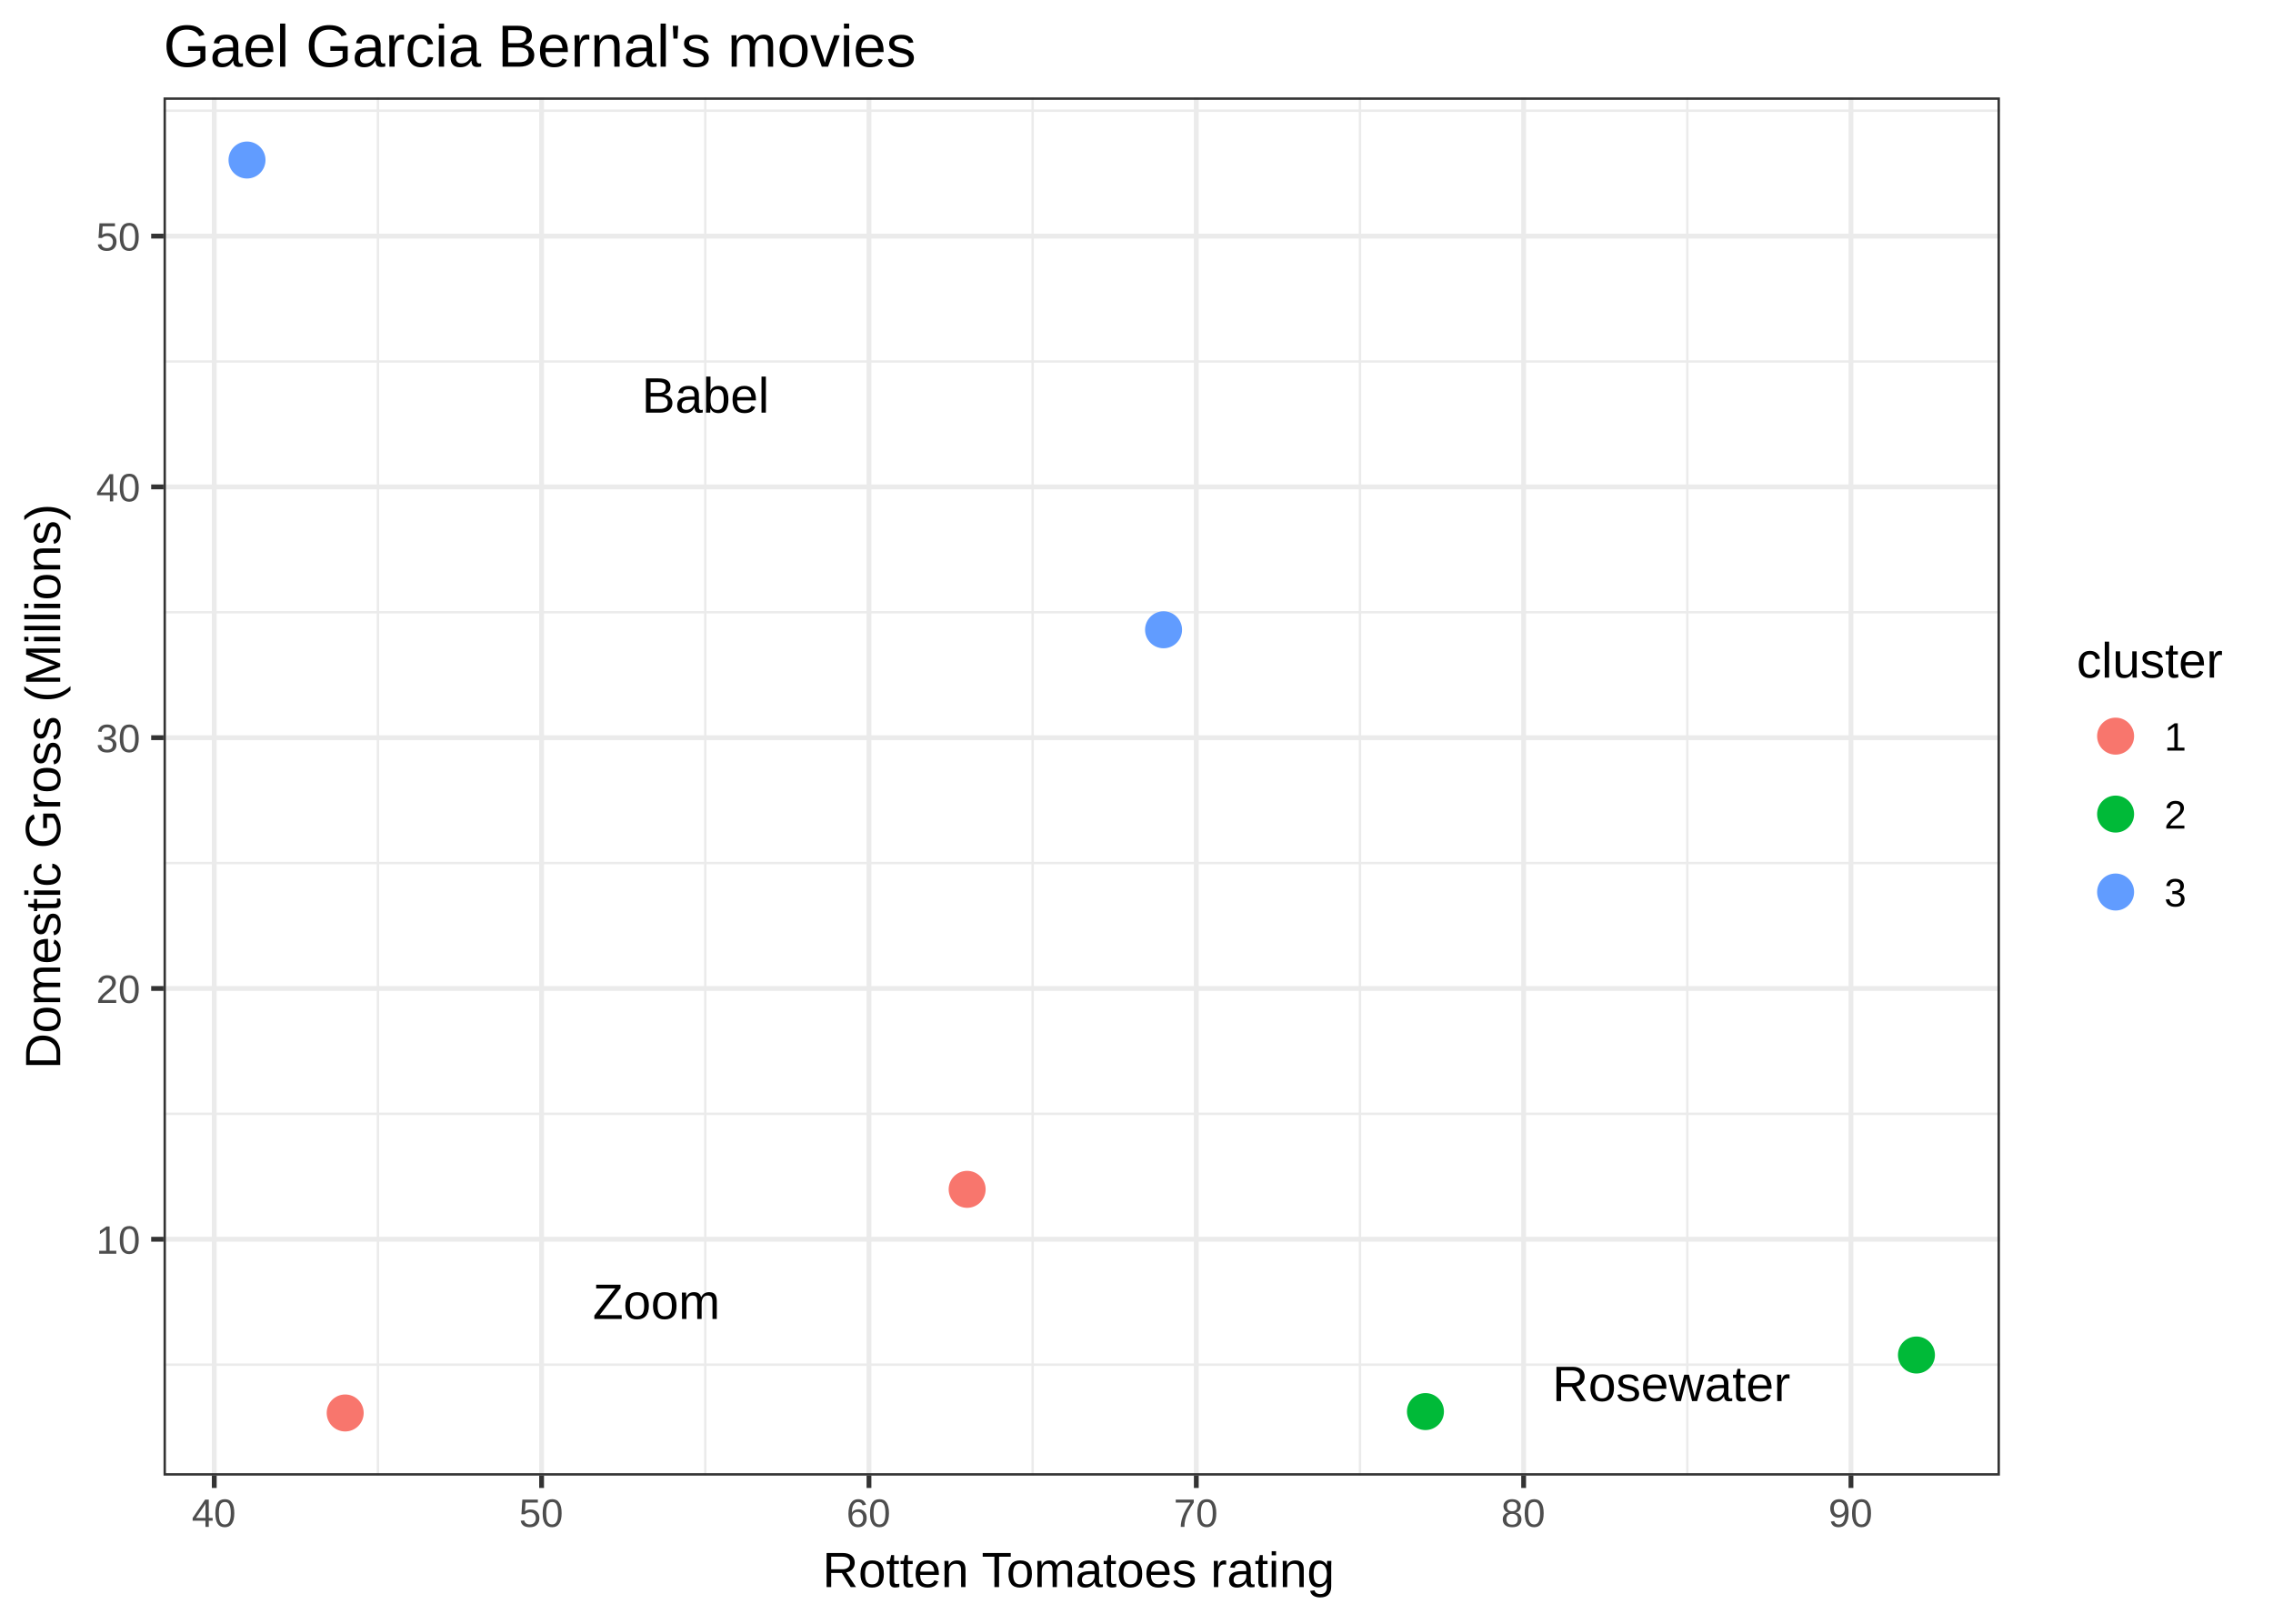
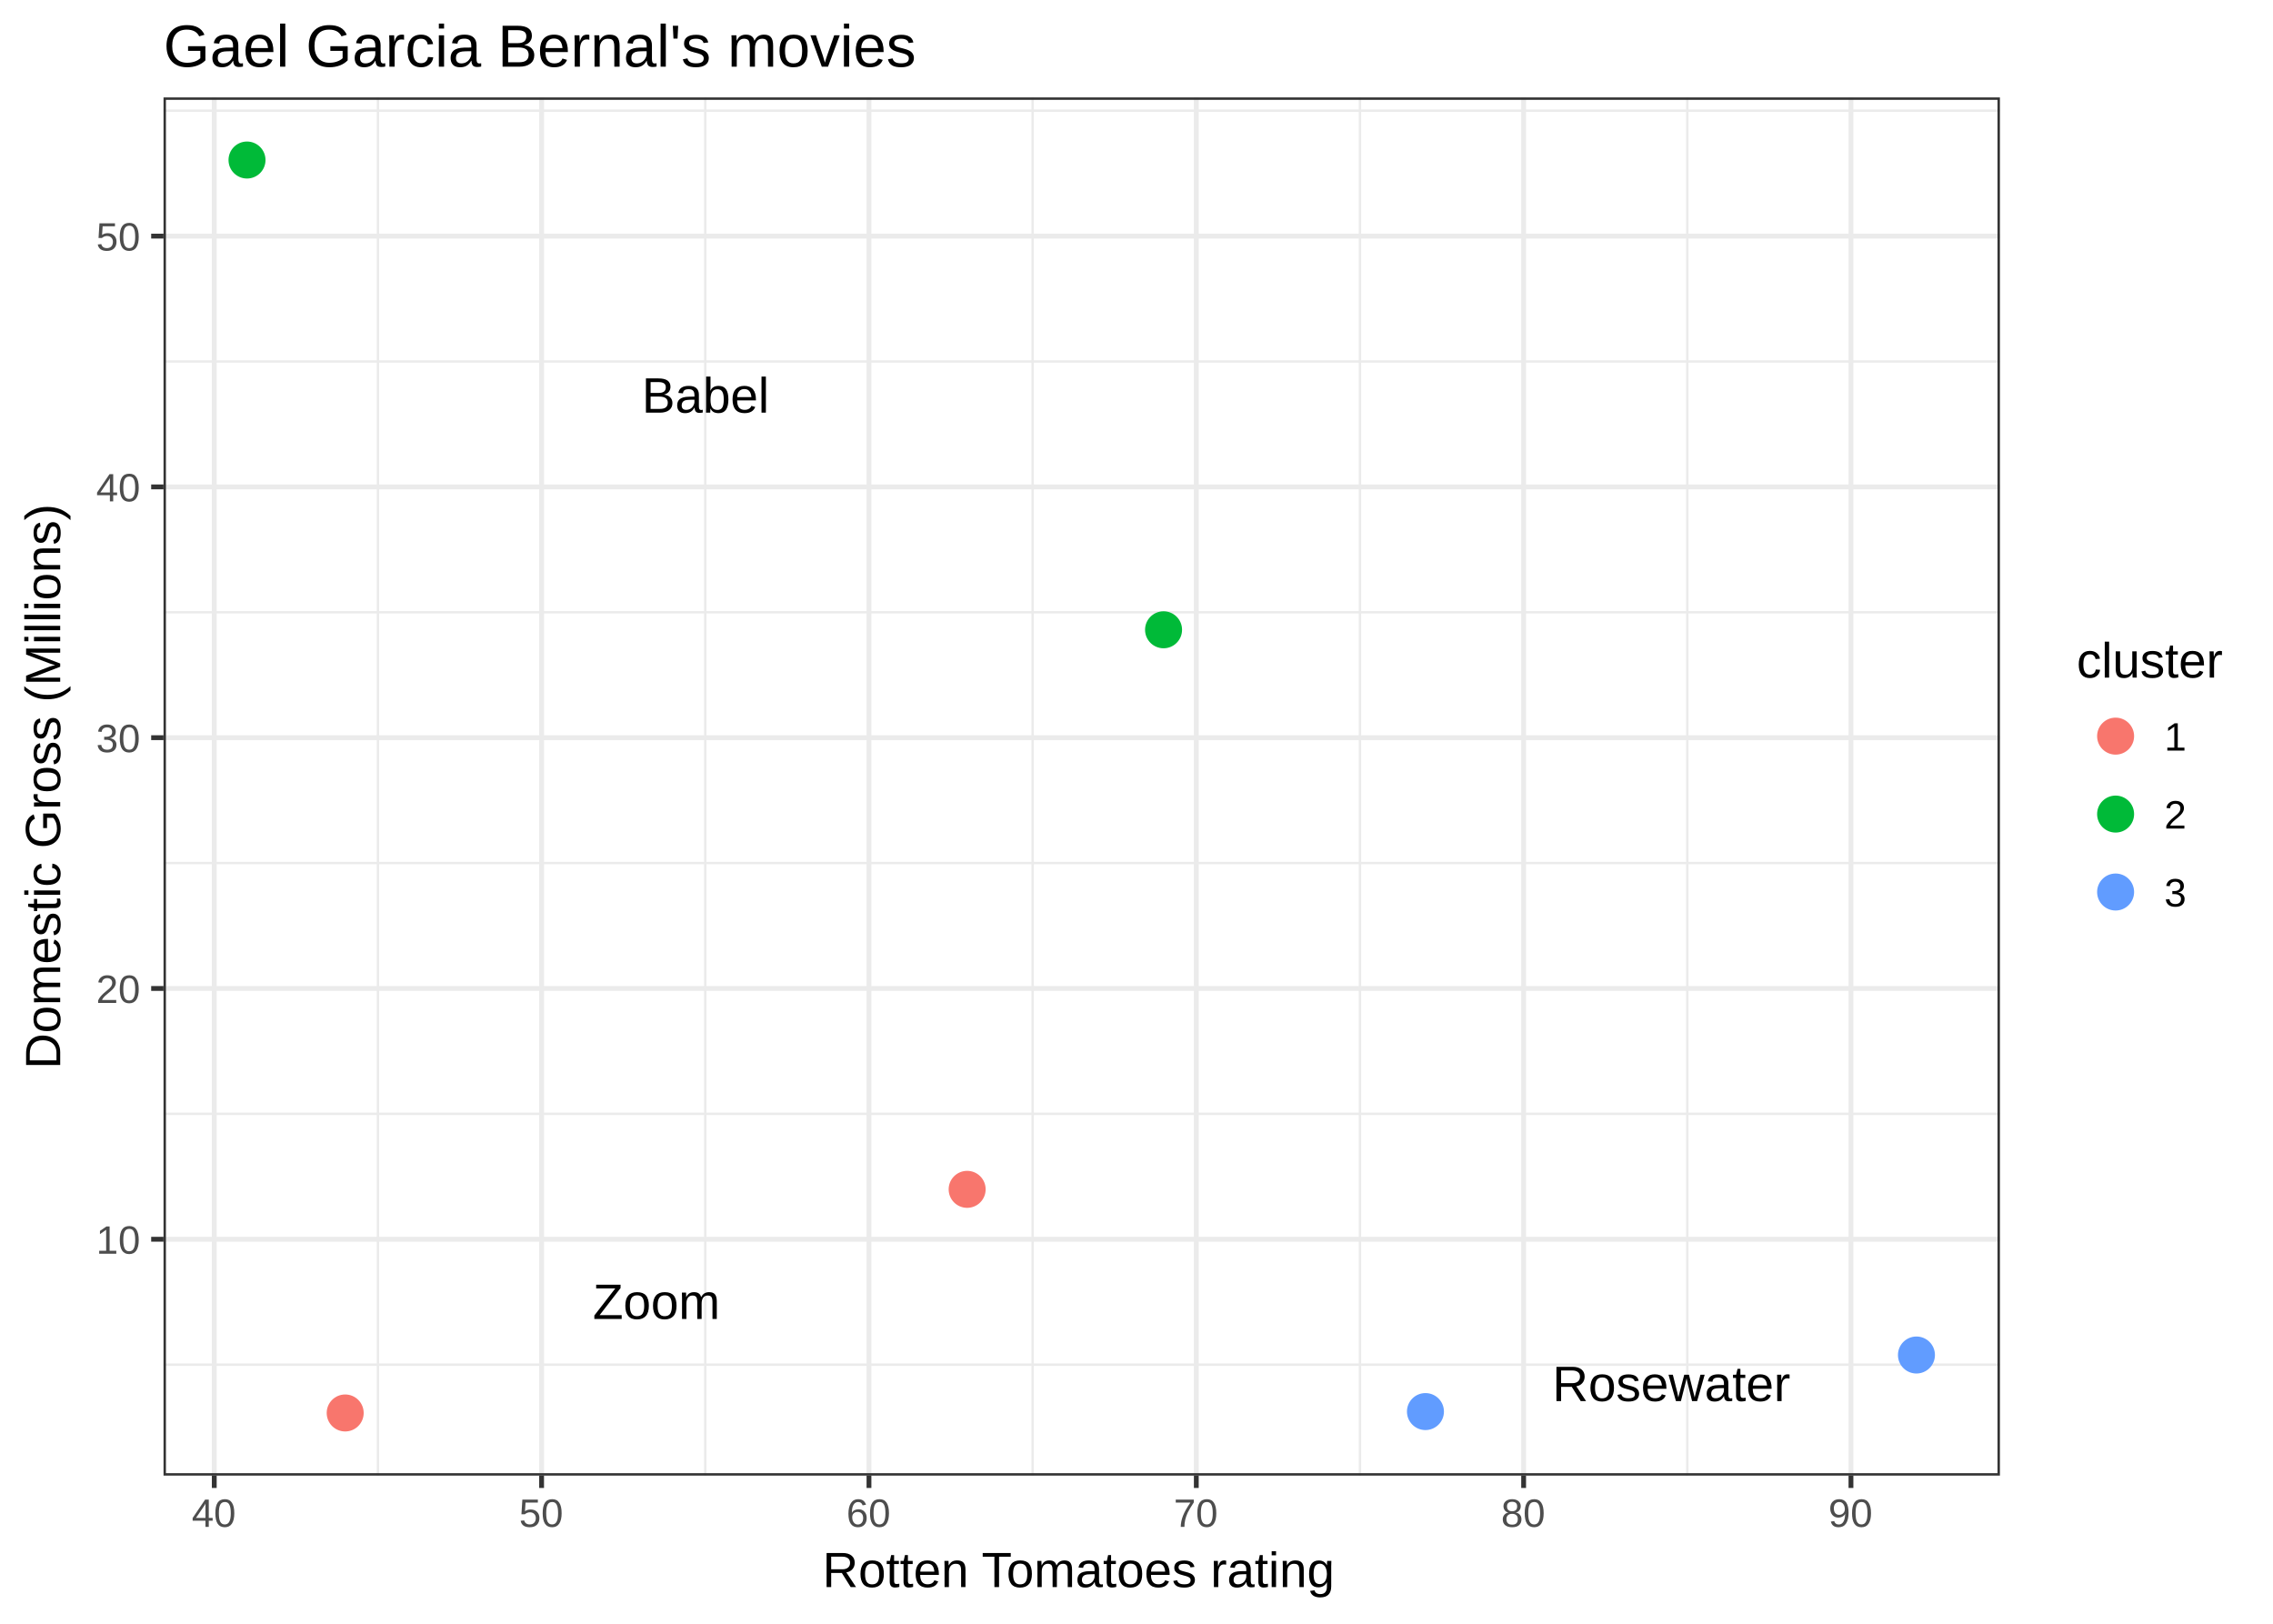
<svg xmlns="http://www.w3.org/2000/svg" viewBox="0 0 504.00 360.00">
  <defs>
    <style type="text/css">
    line, polyline, path, rect, circle {
      fill: none;
      stroke: #000000;
      stroke-linecap: round;
      stroke-linejoin: round;
      stroke-miterlimit: 10.00;
    }
  </style>
  </defs>
  <rect width="100%" height="100%" style="stroke: none; fill: #FFFFFF;" />
  <rect x="0.00" y="0.00" width="504.00" height="360.00" style="stroke-width: 1.07; stroke: #FFFFFF; fill: #FFFFFF;" />
  <defs>
    <clipPath id="cpMzYuMjYwMnw0NDMuNDQ4fDMyNy4xNTd8MjEuNTk1Mw==">
      <rect x="36.26" y="21.60" width="407.19" height="305.56" />
    </clipPath>
  </defs>
  <rect x="36.26" y="21.60" width="407.19" height="305.56" style="stroke-width: 1.07; stroke: none; fill: #FFFFFF;" clip-path="url(#cpMzYuMjYwMnw0NDMuNDQ4fDMyNy4xNTd8MjEuNTk1Mw==)" />
  <polyline points="36.26,302.56 443.45,302.56 " style="stroke-width: 0.53; stroke: #EBEBEB; stroke-linecap: butt;" clip-path="url(#cpMzYuMjYwMnw0NDMuNDQ4fDMyNy4xNTd8MjEuNTk1Mw==)" />
  <polyline points="36.26,246.95 443.45,246.95 " style="stroke-width: 0.53; stroke: #EBEBEB; stroke-linecap: butt;" clip-path="url(#cpMzYuMjYwMnw0NDMuNDQ4fDMyNy4xNTd8MjEuNTk1Mw==)" />
  <polyline points="36.26,191.35 443.45,191.35 " style="stroke-width: 0.53; stroke: #EBEBEB; stroke-linecap: butt;" clip-path="url(#cpMzYuMjYwMnw0NDMuNDQ4fDMyNy4xNTd8MjEuNTk1Mw==)" />
  <polyline points="36.26,135.75 443.45,135.75 " style="stroke-width: 0.53; stroke: #EBEBEB; stroke-linecap: butt;" clip-path="url(#cpMzYuMjYwMnw0NDMuNDQ4fDMyNy4xNTd8MjEuNTk1Mw==)" />
  <polyline points="36.26,80.15 443.45,80.15 " style="stroke-width: 0.53; stroke: #EBEBEB; stroke-linecap: butt;" clip-path="url(#cpMzYuMjYwMnw0NDMuNDQ4fDMyNy4xNTd8MjEuNTk1Mw==)" />
  <polyline points="36.26,24.54 443.45,24.54 " style="stroke-width: 0.53; stroke: #EBEBEB; stroke-linecap: butt;" clip-path="url(#cpMzYuMjYwMnw0NDMuNDQ4fDMyNy4xNTd8MjEuNTk1Mw==)" />
  <polyline points="83.80,327.16 83.80,21.60 " style="stroke-width: 0.53; stroke: #EBEBEB; stroke-linecap: butt;" clip-path="url(#cpMzYuMjYwMnw0NDMuNDQ4fDMyNy4xNTd8MjEuNTk1Mw==)" />
  <polyline points="156.38,327.16 156.38,21.60 " style="stroke-width: 0.53; stroke: #EBEBEB; stroke-linecap: butt;" clip-path="url(#cpMzYuMjYwMnw0NDMuNDQ4fDMyNy4xNTd8MjEuNTk1Mw==)" />
  <polyline points="228.97,327.16 228.97,21.60 " style="stroke-width: 0.53; stroke: #EBEBEB; stroke-linecap: butt;" clip-path="url(#cpMzYuMjYwMnw0NDMuNDQ4fDMyNy4xNTd8MjEuNTk1Mw==)" />
  <polyline points="301.55,327.16 301.55,21.60 " style="stroke-width: 0.53; stroke: #EBEBEB; stroke-linecap: butt;" clip-path="url(#cpMzYuMjYwMnw0NDMuNDQ4fDMyNy4xNTd8MjEuNTk1Mw==)" />
  <polyline points="374.13,327.16 374.13,21.60 " style="stroke-width: 0.53; stroke: #EBEBEB; stroke-linecap: butt;" clip-path="url(#cpMzYuMjYwMnw0NDMuNDQ4fDMyNy4xNTd8MjEuNTk1Mw==)" />
  <polyline points="36.26,274.75 443.45,274.75 " style="stroke-width: 1.07; stroke: #EBEBEB; stroke-linecap: butt;" clip-path="url(#cpMzYuMjYwMnw0NDMuNDQ4fDMyNy4xNTd8MjEuNTk1Mw==)" />
  <polyline points="36.26,219.15 443.45,219.15 " style="stroke-width: 1.07; stroke: #EBEBEB; stroke-linecap: butt;" clip-path="url(#cpMzYuMjYwMnw0NDMuNDQ4fDMyNy4xNTd8MjEuNTk1Mw==)" />
  <polyline points="36.26,163.55 443.45,163.55 " style="stroke-width: 1.07; stroke: #EBEBEB; stroke-linecap: butt;" clip-path="url(#cpMzYuMjYwMnw0NDMuNDQ4fDMyNy4xNTd8MjEuNTk1Mw==)" />
  <polyline points="36.26,107.95 443.45,107.95 " style="stroke-width: 1.07; stroke: #EBEBEB; stroke-linecap: butt;" clip-path="url(#cpMzYuMjYwMnw0NDMuNDQ4fDMyNy4xNTd8MjEuNTk1Mw==)" />
  <polyline points="36.26,52.35 443.45,52.35 " style="stroke-width: 1.07; stroke: #EBEBEB; stroke-linecap: butt;" clip-path="url(#cpMzYuMjYwMnw0NDMuNDQ4fDMyNy4xNTd8MjEuNTk1Mw==)" />
  <polyline points="47.51,327.16 47.51,21.60 " style="stroke-width: 1.07; stroke: #EBEBEB; stroke-linecap: butt;" clip-path="url(#cpMzYuMjYwMnw0NDMuNDQ4fDMyNy4xNTd8MjEuNTk1Mw==)" />
  <polyline points="120.09,327.16 120.09,21.60 " style="stroke-width: 1.07; stroke: #EBEBEB; stroke-linecap: butt;" clip-path="url(#cpMzYuMjYwMnw0NDMuNDQ4fDMyNy4xNTd8MjEuNTk1Mw==)" />
  <polyline points="192.68,327.16 192.68,21.60 " style="stroke-width: 1.07; stroke: #EBEBEB; stroke-linecap: butt;" clip-path="url(#cpMzYuMjYwMnw0NDMuNDQ4fDMyNy4xNTd8MjEuNTk1Mw==)" />
  <polyline points="265.26,327.16 265.26,21.60 " style="stroke-width: 1.07; stroke: #EBEBEB; stroke-linecap: butt;" clip-path="url(#cpMzYuMjYwMnw0NDMuNDQ4fDMyNy4xNTd8MjEuNTk1Mw==)" />
  <polyline points="337.84,327.16 337.84,21.60 " style="stroke-width: 1.07; stroke: #EBEBEB; stroke-linecap: butt;" clip-path="url(#cpMzYuMjYwMnw0NDMuNDQ4fDMyNy4xNTd8MjEuNTk1Mw==)" />
  <polyline points="410.42,327.16 410.42,21.60 " style="stroke-width: 1.07; stroke: #EBEBEB; stroke-linecap: butt;" clip-path="url(#cpMzYuMjYwMnw0NDMuNDQ4fDMyNy4xNTd8MjEuNTk1Mw==)" />
  <circle cx="214.45" cy="263.69" r="2.81pt" style="stroke-width: 0.71; stroke: #F8766D; fill: #F8766D;" clip-path="url(#cpMzYuMjYwMnw0NDMuNDQ4fDMyNy4xNTd8MjEuNTk1Mw==)" />
-   <circle cx="316.07" cy="312.96" r="2.81pt" style="stroke-width: 0.71; stroke: #00BA38; fill: #00BA38;" clip-path="url(#cpMzYuMjYwMnw0NDMuNDQ4fDMyNy4xNTd8MjEuNTk1Mw==)" />
-   <circle cx="54.77" cy="35.48" r="2.81pt" style="stroke-width: 0.71; stroke: #619CFF; fill: #619CFF;" clip-path="url(#cpMzYuMjYwMnw0NDMuNDQ4fDMyNy4xNTd8MjEuNTk1Mw==)" />
+   <circle cx="316.07" cy="312.96" r="2.81pt" style="stroke-width: 0.71; stroke: #619CFF; fill: #619CFF;" clip-path="url(#cpMzYuMjYwMnw0NDMuNDQ4fDMyNy4xNTd8MjEuNTk1Mw==)" />
+   <circle cx="54.77" cy="35.48" r="2.81pt" style="stroke-width: 0.71; stroke: #00BA38; fill: #00BA38;" clip-path="url(#cpMzYuMjYwMnw0NDMuNDQ4fDMyNy4xNTd8MjEuNTk1Mw==)" />
  <circle cx="76.54" cy="313.27" r="2.81pt" style="stroke-width: 0.71; stroke: #F8766D; fill: #F8766D;" clip-path="url(#cpMzYuMjYwMnw0NDMuNDQ4fDMyNy4xNTd8MjEuNTk1Mw==)" />
-   <circle cx="258.00" cy="139.63" r="2.81pt" style="stroke-width: 0.71; stroke: #619CFF; fill: #619CFF;" clip-path="url(#cpMzYuMjYwMnw0NDMuNDQ4fDMyNy4xNTd8MjEuNTk1Mw==)" />
-   <circle cx="424.94" cy="300.42" r="2.81pt" style="stroke-width: 0.71; stroke: #00BA38; fill: #00BA38;" clip-path="url(#cpMzYuMjYwMnw0NDMuNDQ4fDMyNy4xNTd8MjEuNTk1Mw==)" />
+   <circle cx="258.00" cy="139.63" r="2.81pt" style="stroke-width: 0.71; stroke: #00BA38; fill: #00BA38;" clip-path="url(#cpMzYuMjYwMnw0NDMuNDQ4fDMyNy4xNTd8MjEuNTk1Mw==)" />
+   <circle cx="424.94" cy="300.42" r="2.81pt" style="stroke-width: 0.71; stroke: #619CFF; fill: #619CFF;" clip-path="url(#cpMzYuMjYwMnw0NDMuNDQ4fDMyNy4xNTd8MjEuNTk1Mw==)" />
  <g clip-path="url(#cpMzYuMjYwMnw0NDMuNDQ4fDMyNy4xNTd8MjEuNTk1Mw==)">
    <text x="131.44" y="292.42" style="font-size: 11.04px; font-family: Arial;" textLength="28.12px" lengthAdjust="spacingAndGlyphs">Zoom</text>
  </g>
  <g clip-path="url(#cpMzYuMjYwMnw0NDMuNDQ4fDMyNy4xNTd8MjEuNTk1Mw==)">
-     <text x="344.21" y="310.63" style="font-size: 11.04px; font-family: Arial;" textLength="52.58px" lengthAdjust="spacingAndGlyphs">Rosewater</text>
+     <text x="142.32" y="91.49" style="font-size: 11.04px; font-family: Arial;" textLength="28.13px" lengthAdjust="spacingAndGlyphs">Babel</text>
  </g>
  <g clip-path="url(#cpMzYuMjYwMnw0NDMuNDQ4fDMyNy4xNTd8MjEuNTk1Mw==)">
-     <text x="142.32" y="91.49" style="font-size: 11.04px; font-family: Arial;" textLength="28.13px" lengthAdjust="spacingAndGlyphs">Babel</text>
+     <text x="344.21" y="310.63" style="font-size: 11.04px; font-family: Arial;" textLength="52.58px" lengthAdjust="spacingAndGlyphs">Rosewater</text>
  </g>
  <rect x="36.26" y="21.60" width="407.19" height="305.56" style="stroke-width: 1.07; stroke: #333333;" clip-path="url(#cpMzYuMjYwMnw0NDMuNDQ4fDMyNy4xNTd8MjEuNTk1Mw==)" />
  <defs>
    <clipPath id="cpMHw1MDR8MzYwfDA=">
      <rect x="0.00" y="0.00" width="504.00" height="360.00" />
    </clipPath>
  </defs>
  <g clip-path="url(#cpMHw1MDR8MzYwfDA=)">
    <text x="21.32" y="277.97" style="font-size: 8.80px; fill: #4D4D4D; font-family: Arial;" textLength="10.01px" lengthAdjust="spacingAndGlyphs">10</text>
  </g>
  <g clip-path="url(#cpMHw1MDR8MzYwfDA=)">
    <text x="21.32" y="222.37" style="font-size: 8.80px; fill: #4D4D4D; font-family: Arial;" textLength="10.01px" lengthAdjust="spacingAndGlyphs">20</text>
  </g>
  <g clip-path="url(#cpMHw1MDR8MzYwfDA=)">
    <text x="21.32" y="166.77" style="font-size: 8.80px; fill: #4D4D4D; font-family: Arial;" textLength="10.01px" lengthAdjust="spacingAndGlyphs">30</text>
  </g>
  <g clip-path="url(#cpMHw1MDR8MzYwfDA=)">
    <text x="21.32" y="111.17" style="font-size: 8.80px; fill: #4D4D4D; font-family: Arial;" textLength="10.01px" lengthAdjust="spacingAndGlyphs">40</text>
  </g>
  <g clip-path="url(#cpMHw1MDR8MzYwfDA=)">
    <text x="21.32" y="55.56" style="font-size: 8.80px; fill: #4D4D4D; font-family: Arial;" textLength="10.01px" lengthAdjust="spacingAndGlyphs">50</text>
  </g>
  <polyline points="33.52,274.75 36.26,274.75 " style="stroke-width: 1.07; stroke: #333333; stroke-linecap: butt;" clip-path="url(#cpMHw1MDR8MzYwfDA=)" />
  <polyline points="33.52,219.15 36.26,219.15 " style="stroke-width: 1.07; stroke: #333333; stroke-linecap: butt;" clip-path="url(#cpMHw1MDR8MzYwfDA=)" />
  <polyline points="33.52,163.55 36.26,163.55 " style="stroke-width: 1.07; stroke: #333333; stroke-linecap: butt;" clip-path="url(#cpMHw1MDR8MzYwfDA=)" />
  <polyline points="33.52,107.95 36.26,107.95 " style="stroke-width: 1.07; stroke: #333333; stroke-linecap: butt;" clip-path="url(#cpMHw1MDR8MzYwfDA=)" />
  <polyline points="33.52,52.35 36.26,52.35 " style="stroke-width: 1.07; stroke: #333333; stroke-linecap: butt;" clip-path="url(#cpMHw1MDR8MzYwfDA=)" />
  <polyline points="47.51,329.90 47.51,327.16 " style="stroke-width: 1.07; stroke: #333333; stroke-linecap: butt;" clip-path="url(#cpMHw1MDR8MzYwfDA=)" />
  <polyline points="120.09,329.90 120.09,327.16 " style="stroke-width: 1.07; stroke: #333333; stroke-linecap: butt;" clip-path="url(#cpMHw1MDR8MzYwfDA=)" />
  <polyline points="192.68,329.90 192.68,327.16 " style="stroke-width: 1.07; stroke: #333333; stroke-linecap: butt;" clip-path="url(#cpMHw1MDR8MzYwfDA=)" />
  <polyline points="265.26,329.90 265.26,327.16 " style="stroke-width: 1.07; stroke: #333333; stroke-linecap: butt;" clip-path="url(#cpMHw1MDR8MzYwfDA=)" />
  <polyline points="337.84,329.90 337.84,327.16 " style="stroke-width: 1.07; stroke: #333333; stroke-linecap: butt;" clip-path="url(#cpMHw1MDR8MzYwfDA=)" />
  <polyline points="410.42,329.90 410.42,327.16 " style="stroke-width: 1.07; stroke: #333333; stroke-linecap: butt;" clip-path="url(#cpMHw1MDR8MzYwfDA=)" />
  <g clip-path="url(#cpMHw1MDR8MzYwfDA=)">
    <text x="42.51" y="338.53" style="font-size: 8.80px; fill: #4D4D4D; font-family: Arial;" textLength="10.01px" lengthAdjust="spacingAndGlyphs">40</text>
  </g>
  <g clip-path="url(#cpMHw1MDR8MzYwfDA=)">
    <text x="115.09" y="338.53" style="font-size: 8.80px; fill: #4D4D4D; font-family: Arial;" textLength="10.01px" lengthAdjust="spacingAndGlyphs">50</text>
  </g>
  <g clip-path="url(#cpMHw1MDR8MzYwfDA=)">
    <text x="187.67" y="338.53" style="font-size: 8.80px; fill: #4D4D4D; font-family: Arial;" textLength="10.01px" lengthAdjust="spacingAndGlyphs">60</text>
  </g>
  <g clip-path="url(#cpMHw1MDR8MzYwfDA=)">
    <text x="260.25" y="338.53" style="font-size: 8.80px; fill: #4D4D4D; font-family: Arial;" textLength="10.01px" lengthAdjust="spacingAndGlyphs">70</text>
  </g>
  <g clip-path="url(#cpMHw1MDR8MzYwfDA=)">
    <text x="332.84" y="338.53" style="font-size: 8.80px; fill: #4D4D4D; font-family: Arial;" textLength="10.01px" lengthAdjust="spacingAndGlyphs">80</text>
  </g>
  <g clip-path="url(#cpMHw1MDR8MzYwfDA=)">
    <text x="405.42" y="338.53" style="font-size: 8.80px; fill: #4D4D4D; font-family: Arial;" textLength="10.01px" lengthAdjust="spacingAndGlyphs">90</text>
  </g>
  <g clip-path="url(#cpMHw1MDR8MzYwfDA=)">
    <text x="182.38" y="351.88" style="font-size: 11.00px; font-family: Arial;" textLength="114.95px" lengthAdjust="spacingAndGlyphs">Rotten Tomatoes rating</text>
  </g>
  <g clip-path="url(#cpMHw1MDR8MzYwfDA=)">
    <text transform="translate(13.35,237.02) rotate(-90)" style="font-size: 11.00px; font-family: Arial;" textLength="125.29px" lengthAdjust="spacingAndGlyphs">Domestic Gross (Millions)</text>
  </g>
  <rect x="454.79" y="136.68" width="43.73" height="75.40" style="stroke-width: 1.07; stroke: none; fill: #FFFFFF;" clip-path="url(#cpMHw1MDR8MzYwfDA=)" />
  <g clip-path="url(#cpMHw1MDR8MzYwfDA=)">
    <text x="460.46" y="150.23" style="font-size: 11.00px; font-family: Arial;" textLength="32.40px" lengthAdjust="spacingAndGlyphs">cluster</text>
  </g>
  <rect x="460.46" y="154.57" width="17.28" height="17.28" style="stroke-width: 1.07; stroke: none; fill: #FFFFFF;" clip-path="url(#cpMHw1MDR8MzYwfDA=)" />
  <circle cx="469.10" cy="163.21" r="2.81pt" style="stroke-width: 0.71; stroke: #F8766D; fill: #F8766D;" clip-path="url(#cpMHw1MDR8MzYwfDA=)" />
  <rect x="460.46" y="171.85" width="17.28" height="17.28" style="stroke-width: 1.07; stroke: none; fill: #FFFFFF;" clip-path="url(#cpMHw1MDR8MzYwfDA=)" />
  <circle cx="469.10" cy="180.49" r="2.81pt" style="stroke-width: 0.71; stroke: #00BA38; fill: #00BA38;" clip-path="url(#cpMHw1MDR8MzYwfDA=)" />
  <rect x="460.46" y="189.13" width="17.28" height="17.28" style="stroke-width: 1.07; stroke: none; fill: #FFFFFF;" clip-path="url(#cpMHw1MDR8MzYwfDA=)" />
  <circle cx="469.10" cy="197.77" r="2.81pt" style="stroke-width: 0.71; stroke: #619CFF; fill: #619CFF;" clip-path="url(#cpMHw1MDR8MzYwfDA=)" />
  <g clip-path="url(#cpMHw1MDR8MzYwfDA=)">
    <text x="479.90" y="166.42" style="font-size: 8.80px; font-family: Arial;" textLength="5.01px" lengthAdjust="spacingAndGlyphs">1</text>
  </g>
  <g clip-path="url(#cpMHw1MDR8MzYwfDA=)">
    <text x="479.90" y="183.70" style="font-size: 8.80px; font-family: Arial;" textLength="5.01px" lengthAdjust="spacingAndGlyphs">2</text>
  </g>
  <g clip-path="url(#cpMHw1MDR8MzYwfDA=)">
    <text x="479.90" y="200.98" style="font-size: 8.80px; font-family: Arial;" textLength="5.01px" lengthAdjust="spacingAndGlyphs">3</text>
  </g>
  <g clip-path="url(#cpMHw1MDR8MzYwfDA=)">
    <text x="36.26" y="14.79" style="font-size: 13.20px; font-family: Arial;" textLength="164.32px" lengthAdjust="spacingAndGlyphs">Gael Garcia Bernal's movies</text>
  </g>
</svg>
